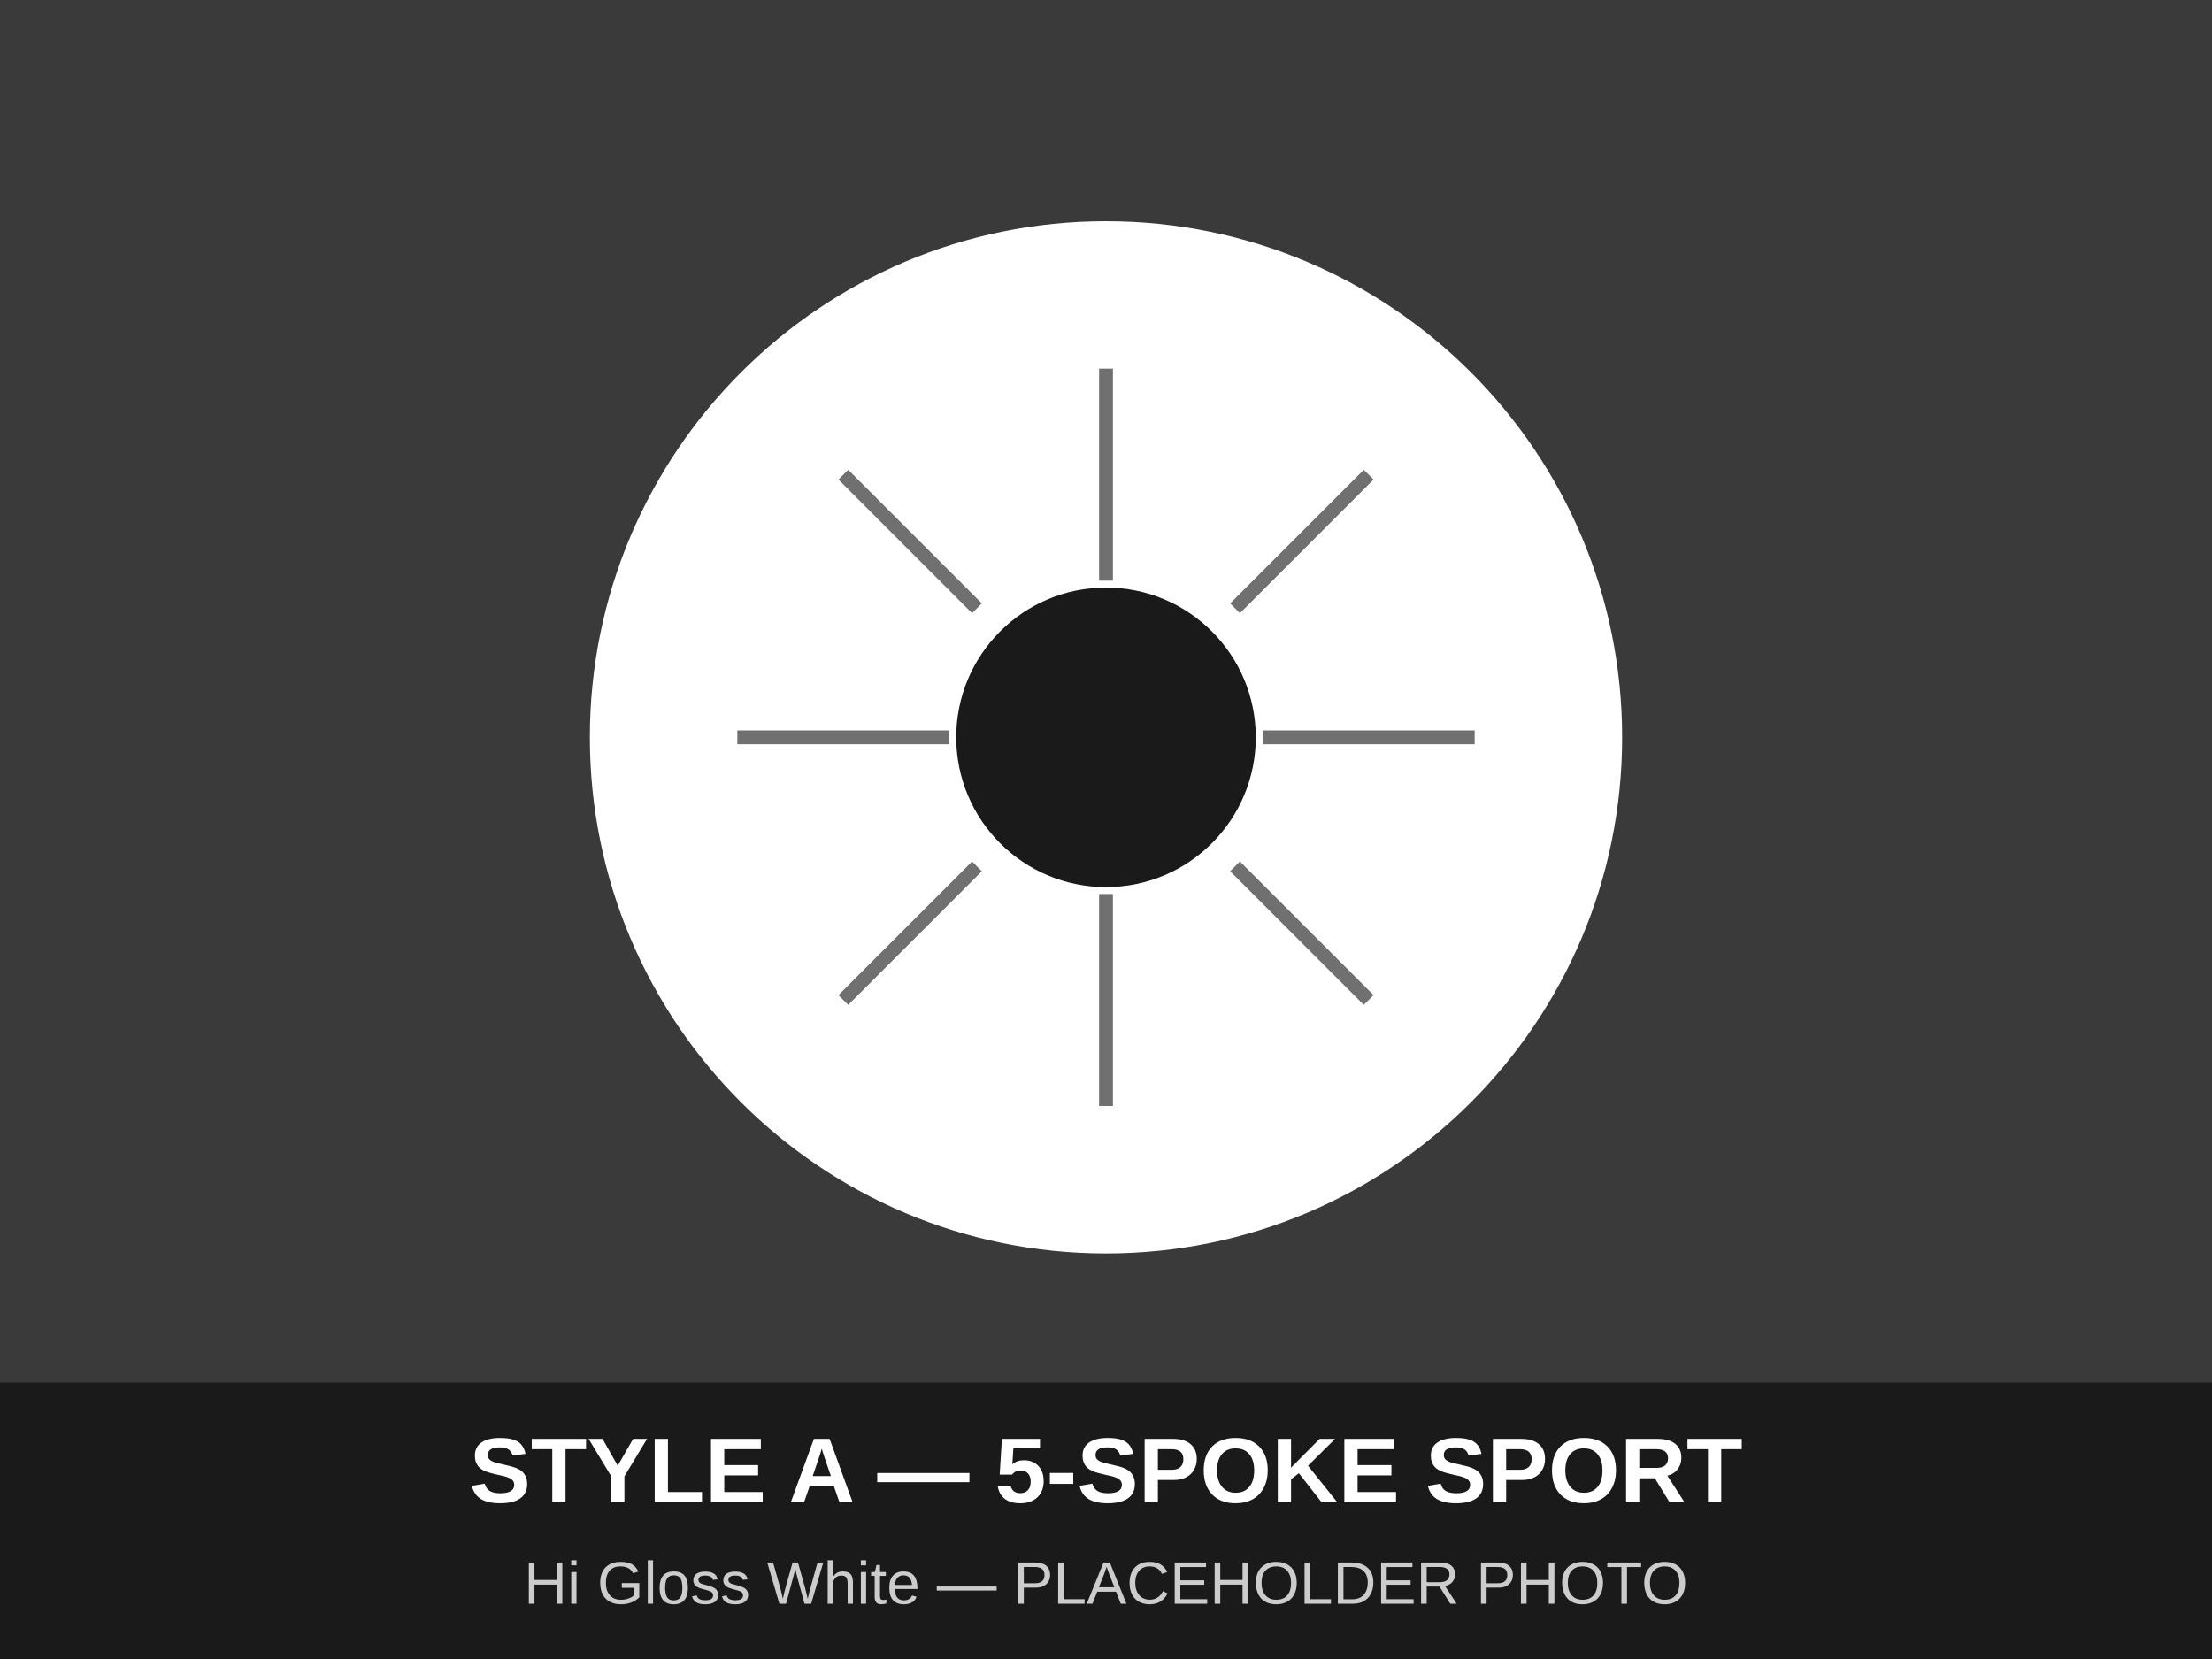
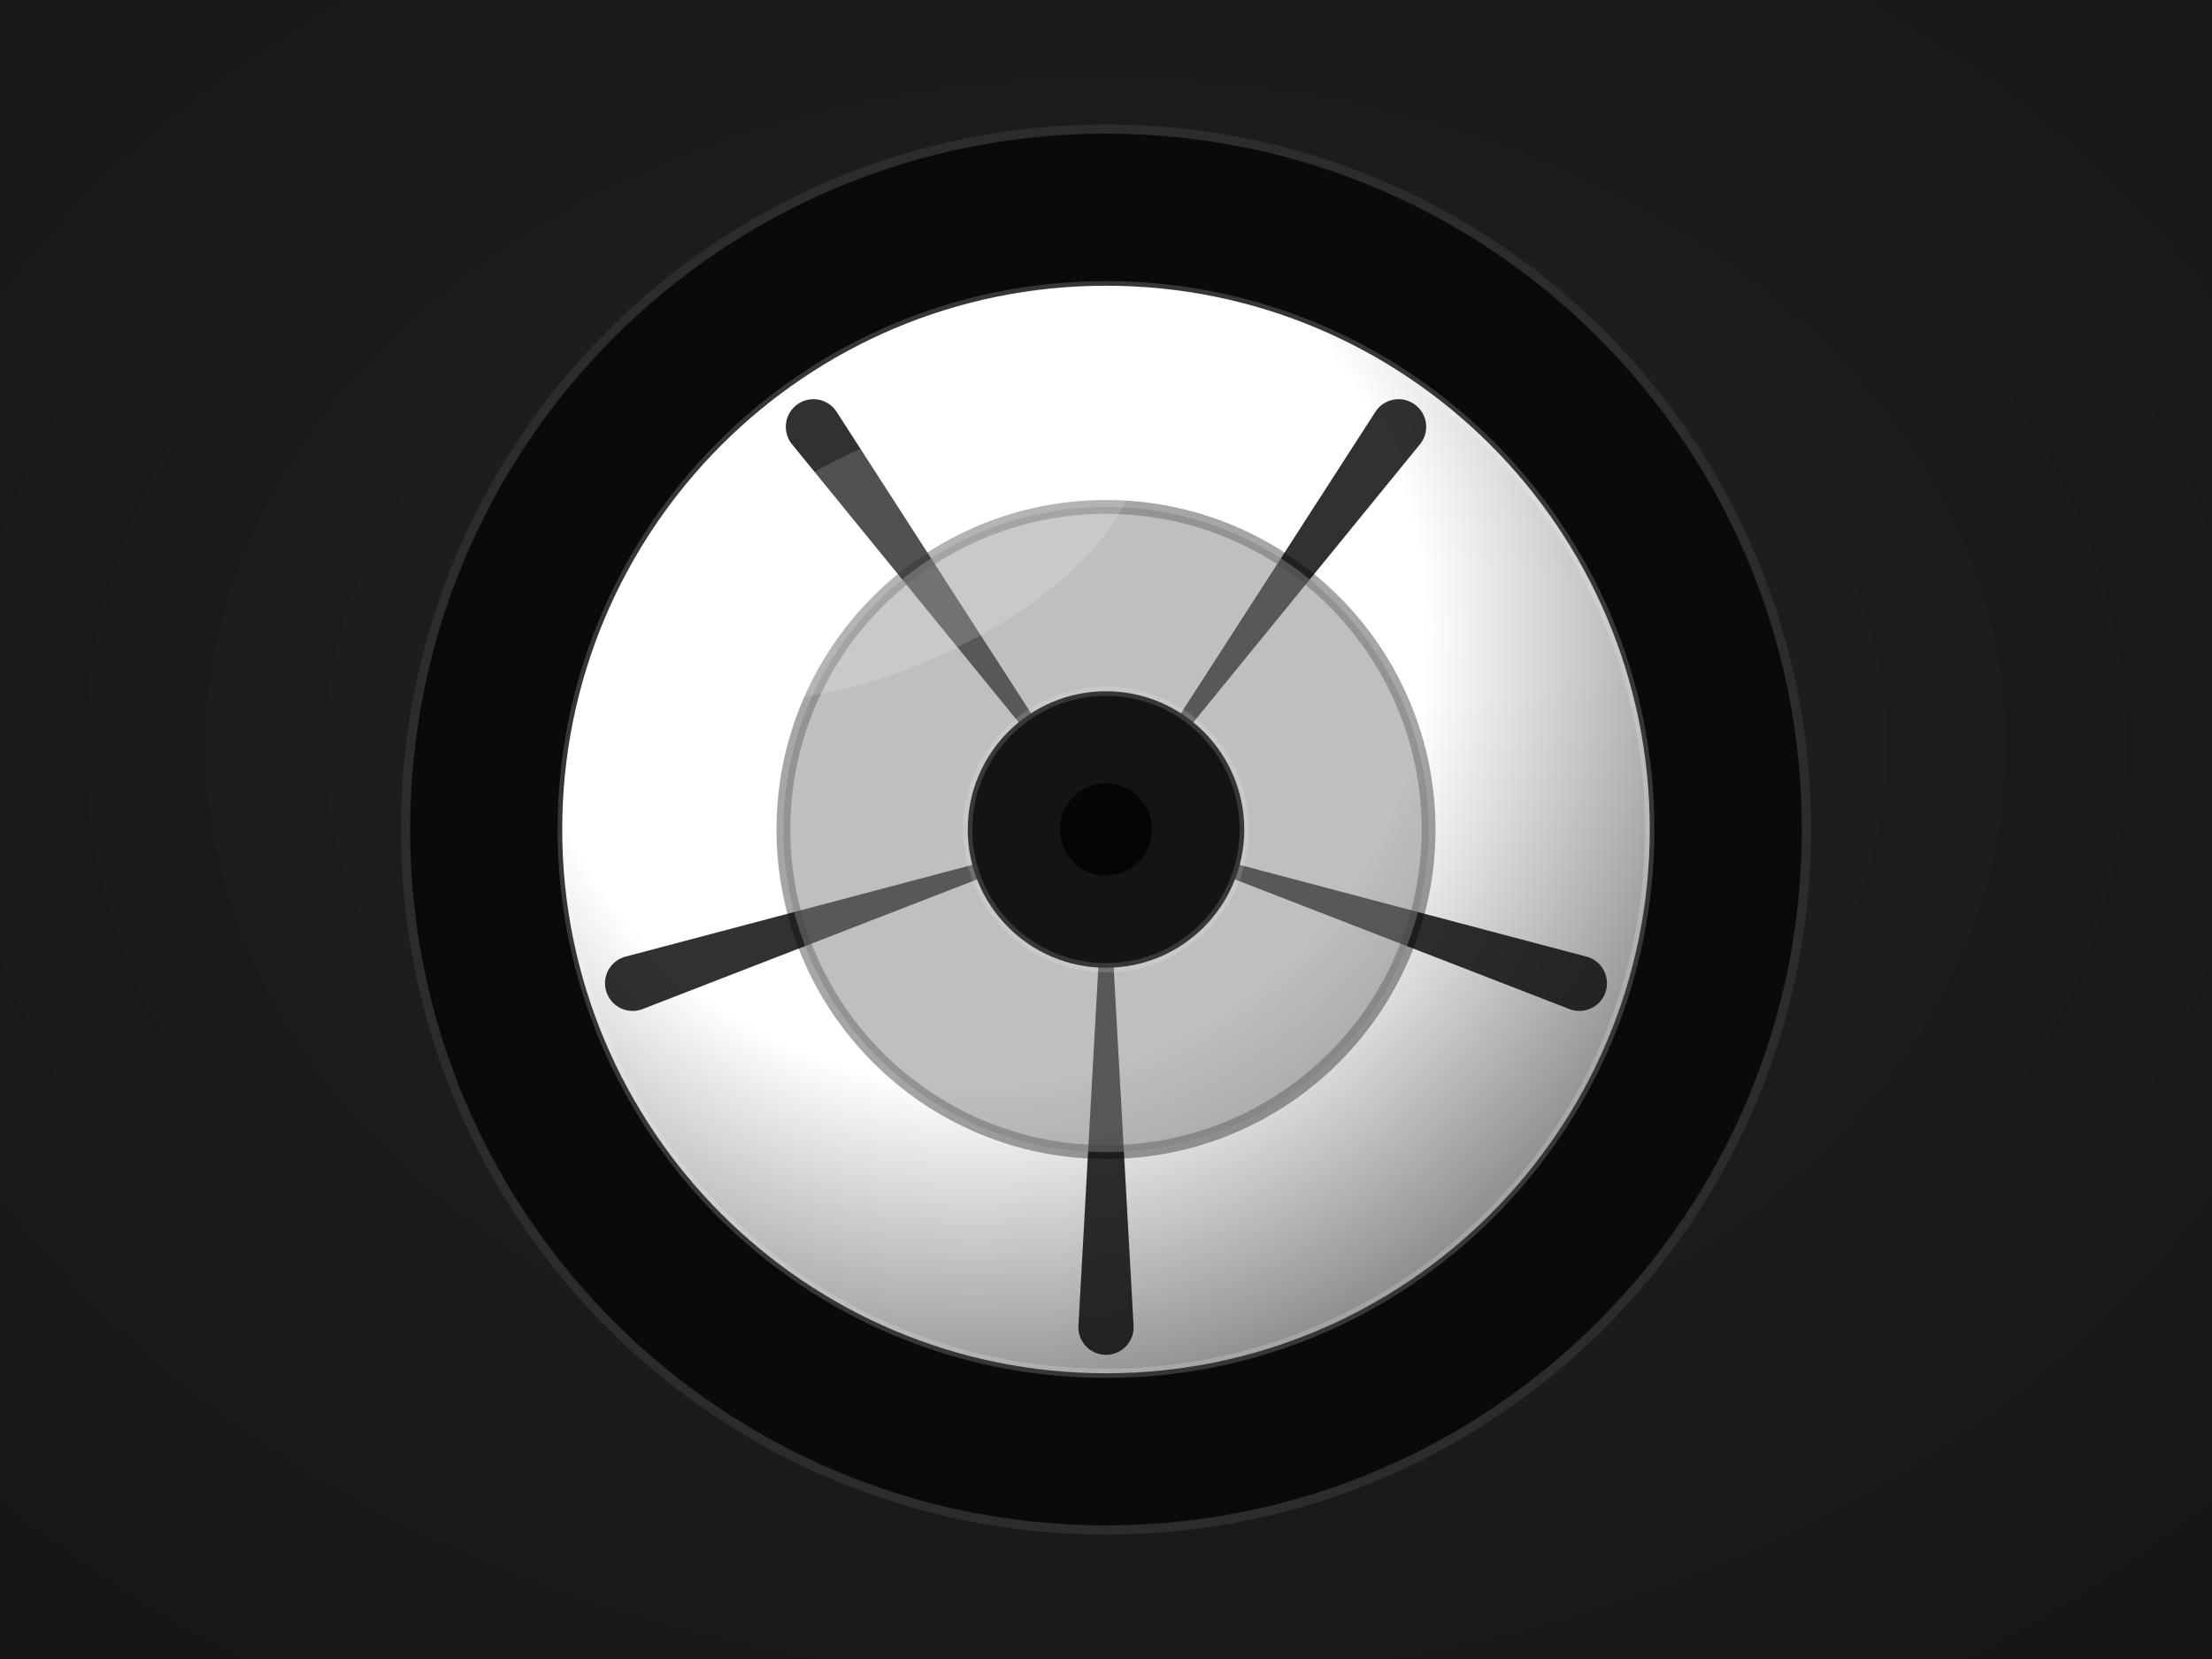
- <svg xmlns="http://www.w3.org/2000/svg" viewBox="0 0 480 360" width="480" height="360" role="img" aria-label="STYLE A — 5-SPOKE SPORT Hi Gloss White placeholder photo">
-   <rect width="480" height="360" fill="#3a3a3a" />
-   <circle cx="240" cy="160" r="110" fill="#FFFFFF" stroke="#ffffff" stroke-width="4" />
-   <circle cx="240" cy="160" r="80" fill="none" stroke="#ffffff" stroke-width="2" opacity="0.5" />
-   <circle cx="240" cy="160" r="34" fill="#1a1a1a" stroke="#ffffff" stroke-width="3" />
-   <g stroke="#333333" stroke-width="3" opacity="0.7">
-     <line x1="240" y1="80" x2="240" y2="126" />
-     <line x1="240" y1="240" x2="240" y2="194" />
-     <line x1="160" y1="160" x2="206" y2="160" />
-     <line x1="320" y1="160" x2="274" y2="160" />
-     <line x1="183" y1="103" x2="212" y2="132" />
-     <line x1="297" y1="217" x2="268" y2="188" />
-     <line x1="297" y1="103" x2="268" y2="132" />
-     <line x1="183" y1="217" x2="212" y2="188" />
-   </g>
-   <rect x="0" y="300" width="480" height="60" fill="#000000" opacity="0.55" />
-   <text x="240" y="326" text-anchor="middle" font-family="Arial, Helvetica, sans-serif" font-size="20" font-weight="bold" fill="#ffffff">STYLE A — 5-SPOKE SPORT</text>
-   <text x="240" y="348" text-anchor="middle" font-family="Arial, Helvetica, sans-serif" font-size="13" fill="#cccccc">Hi Gloss White — PLACEHOLDER PHOTO</text>
+ <svg xmlns="http://www.w3.org/2000/svg" viewBox="0 0 480 360" width="480" height="360" role="img" aria-label="Style A coated in Hi Gloss White">
+   <defs>
+     <radialGradient id="grad_Style_A_coated_in_Hi_Gloss_White" cx="38%" cy="32%" r="75%">
+       <stop offset="0%" stop-color="#ffffff" />
+       <stop offset="55%" stop-color="#FFFFFF" />
+       <stop offset="100%" stop-color="#808080" />
+     </radialGradient>
+     <radialGradient id="bg_glow" cx="50%" cy="45%" r="70%">
+       <stop offset="0%" stop-color="#232323" />
+       <stop offset="100%" stop-color="#161616" />
+     </radialGradient>
+   </defs>
+   <rect width="480" height="360" fill="url(#bg_glow)" />
+   <circle cx="240" cy="180" r="152" fill="#0a0a0a" />
+   <circle cx="240" cy="180" r="152" fill="none" stroke="#2c2c2c" stroke-width="2" />
+   <circle cx="240" cy="180" r="118" fill="url(#grad_Style_A_coated_in_Hi_Gloss_White)" stroke="rgba(255,255,255,0.18)" stroke-width="2" />
+   <path d="M240,180 L246,72 A6,6 0 0 0 234,72 Z" fill="#0d0d0d" opacity="0.85" transform="rotate(36 240 180)" />
+   <path d="M240,180 L246,72 A6,6 0 0 0 234,72 Z" fill="#0d0d0d" opacity="0.85" transform="rotate(108 240 180)" />
+   <path d="M240,180 L246,72 A6,6 0 0 0 234,72 Z" fill="#0d0d0d" opacity="0.85" transform="rotate(180 240 180)" />
+   <path d="M240,180 L246,72 A6,6 0 0 0 234,72 Z" fill="#0d0d0d" opacity="0.85" transform="rotate(252 240 180)" />
+   <path d="M240,180 L246,72 A6,6 0 0 0 234,72 Z" fill="#0d0d0d" opacity="0.85" transform="rotate(324 240 180)" />
+   <circle cx="240" cy="180" r="70" fill="none" stroke="rgba(0,0,0,0.35)" stroke-width="3" />
+   <circle cx="240" cy="180" r="70" fill="#808080" opacity="0.5" />
+   <circle cx="240" cy="180" r="30" fill="#141414" stroke="rgba(255,255,255,0.15)" stroke-width="2" />
+   <circle cx="240" cy="180" r="10" fill="#050505" />
+   <ellipse cx="195" cy="120" rx="55" ry="24" fill="#ffffff" opacity="0.16" transform="rotate(-25 195 120)" />
</svg>
